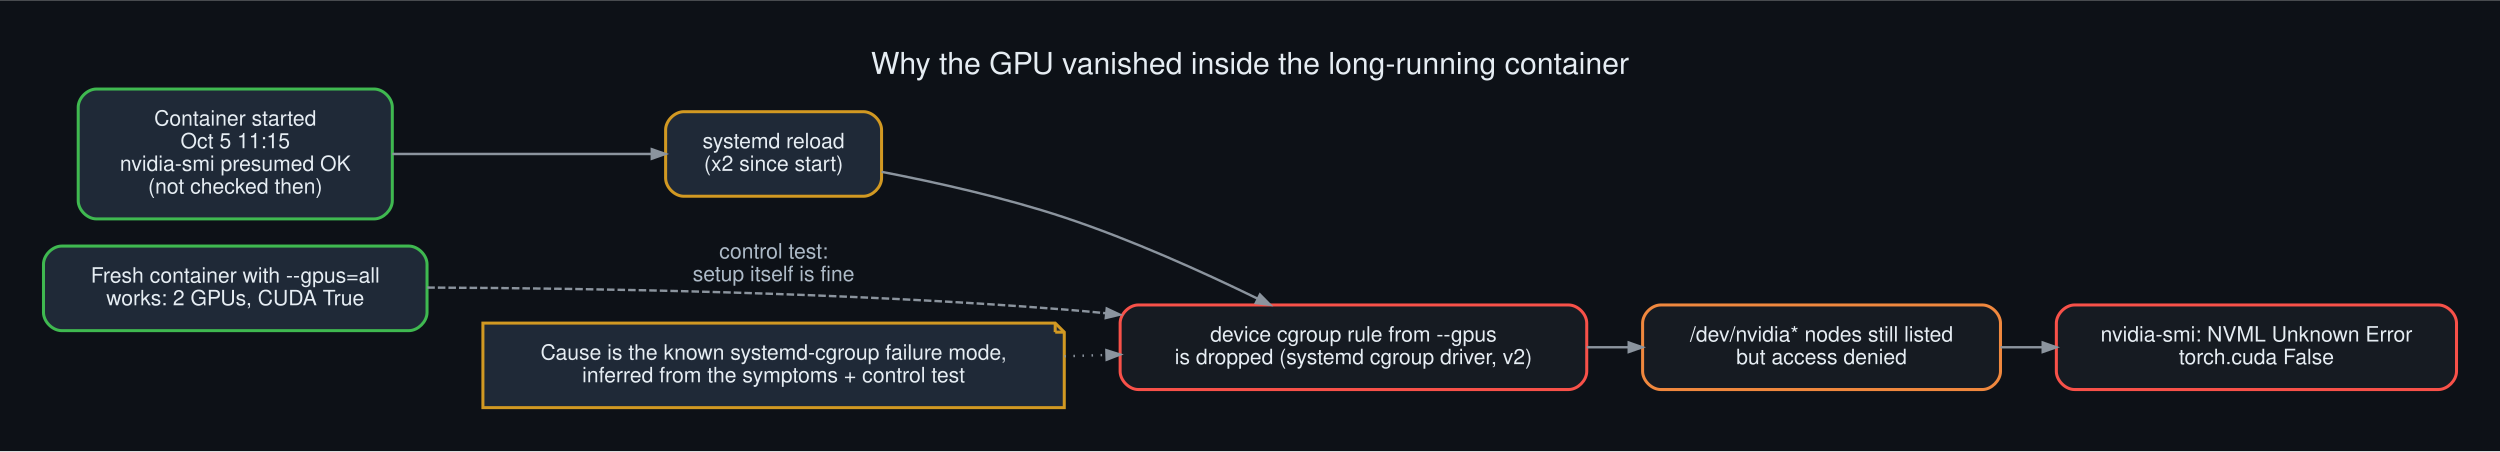
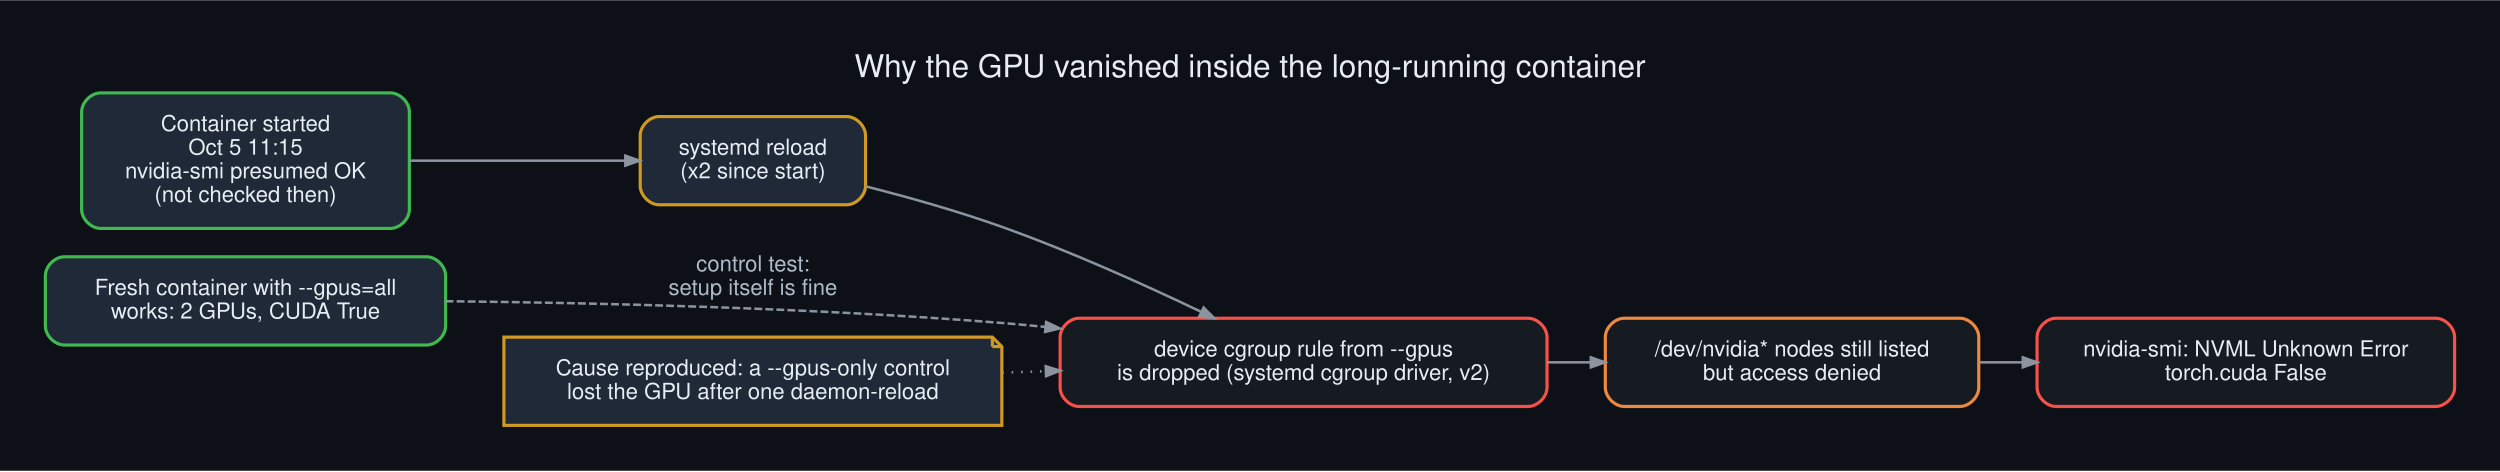
- <svg xmlns="http://www.w3.org/2000/svg" width="1656pt" height="299pt" viewBox="0.00 0.00 1655.60 298.60">
+ <svg xmlns="http://www.w3.org/2000/svg" width="1587pt" height="299pt" viewBox="0.00 0.00 1586.60 298.60">
  <g id="graph0" class="graph" transform="scale(1 1) rotate(0) translate(28.8 269.8)">
-     <polygon fill="#0d1117" stroke="transparent" points="-28.8,28.8 -28.8,-269.8 1626.8,-269.8 1626.8,28.8 -28.8,28.8" />
-     <text text-anchor="middle" x="799" y="-221" font-family="Helvetica,sans-Serif" font-size="20.00" fill="#e6edf3">Why the GPU vanished inside the long-running container</text>
+     <polygon fill="#0d1117" stroke="transparent" points="-28.8,28.8 -28.8,-269.8 1557.8,-269.8 1557.8,28.8 -28.8,28.8" />
+     <text text-anchor="middle" x="764.5" y="-221" font-family="Helvetica,sans-Serif" font-size="20.00" fill="#e6edf3">Why the GPU vanished inside the long-running container</text>
    <g id="node1" class="node">
      <path fill="#1f2937" stroke="#3fb950" stroke-width="2" d="M219,-211C219,-211 35,-211 35,-211 29,-211 23,-205 23,-199 23,-199 23,-137 23,-137 23,-131 29,-125 35,-125 35,-125 219,-125 219,-125 225,-125 231,-131 231,-137 231,-137 231,-199 231,-199 231,-205 225,-211 219,-211" />
      <text text-anchor="middle" x="127" y="-186.8" font-family="Helvetica,sans-Serif" font-size="14.00" fill="#e6edf3">Container started</text>
      <text text-anchor="middle" x="127" y="-171.8" font-family="Helvetica,sans-Serif" font-size="14.00" fill="#e6edf3">Oct 5 11:15</text>
      <text text-anchor="middle" x="127" y="-156.8" font-family="Helvetica,sans-Serif" font-size="14.00" fill="#e6edf3">nvidia-smi presumed OK</text>
      <text text-anchor="middle" x="127" y="-141.8" font-family="Helvetica,sans-Serif" font-size="14.00" fill="#e6edf3">(not checked then)</text>
    </g>
    <g id="node2" class="node">
-       <path fill="#1f2937" stroke="#d29922" stroke-width="2" d="M543,-196C543,-196 424,-196 424,-196 418,-196 412,-190 412,-184 412,-184 412,-152 412,-152 412,-146 418,-140 424,-140 424,-140 543,-140 543,-140 549,-140 555,-146 555,-152 555,-152 555,-184 555,-184 555,-190 549,-196 543,-196" />
-       <text text-anchor="middle" x="483.5" y="-171.8" font-family="Helvetica,sans-Serif" font-size="14.00" fill="#e6edf3">systemd reload</text>
-       <text text-anchor="middle" x="483.5" y="-156.8" font-family="Helvetica,sans-Serif" font-size="14.00" fill="#e6edf3">(x2 since start)</text>
+       <path fill="#1f2937" stroke="#d29922" stroke-width="2" d="M508.5,-196C508.5,-196 389.5,-196 389.5,-196 383.5,-196 377.5,-190 377.5,-184 377.5,-184 377.5,-152 377.5,-152 377.5,-146 383.5,-140 389.5,-140 389.5,-140 508.5,-140 508.5,-140 514.5,-140 520.5,-146 520.5,-152 520.5,-152 520.5,-184 520.5,-184 520.5,-190 514.5,-196 508.5,-196" />
+       <text text-anchor="middle" x="449" y="-171.8" font-family="Helvetica,sans-Serif" font-size="14.00" fill="#e6edf3">systemd reload</text>
+       <text text-anchor="middle" x="449" y="-156.8" font-family="Helvetica,sans-Serif" font-size="14.00" fill="#e6edf3">(x2 since start)</text>
    </g>
    <g id="edge1" class="edge">
-       <path fill="none" stroke="#8b949e" stroke-width="1.6" d="M231.01,-168C285.67,-168 351.82,-168 402.55,-168" />
-       <polygon fill="#8b949e" stroke="#8b949e" stroke-width="1.6" points="402.84,-171.15 411.84,-168 402.84,-164.85 402.84,-171.15" />
+       <path fill="none" stroke="#8b949e" stroke-width="1.6" d="M231.01,-168C275.35,-168 326.39,-168 367.83,-168" />
+       <polygon fill="#8b949e" stroke="#8b949e" stroke-width="1.6" points="368.07,-171.15 377.07,-168 368.07,-164.85 368.07,-171.15" />
    </g>
    <g id="node3" class="node">
-       <path fill="#161b22" stroke="#f85149" stroke-width="2" d="M1010,-68C1010,-68 725,-68 725,-68 719,-68 713,-62 713,-56 713,-56 713,-24 713,-24 713,-18 719,-12 725,-12 725,-12 1010,-12 1010,-12 1016,-12 1022,-18 1022,-24 1022,-24 1022,-56 1022,-56 1022,-62 1016,-68 1010,-68" />
-       <text text-anchor="middle" x="867.5" y="-43.8" font-family="Helvetica,sans-Serif" font-size="14.00" fill="#e6edf3">device cgroup rule from --gpus</text>
-       <text text-anchor="middle" x="867.5" y="-28.8" font-family="Helvetica,sans-Serif" font-size="14.00" fill="#e6edf3">is dropped (systemd cgroup driver, v2)</text>
+       <path fill="#161b22" stroke="#f85149" stroke-width="2" d="M941,-68C941,-68 656,-68 656,-68 650,-68 644,-62 644,-56 644,-56 644,-24 644,-24 644,-18 650,-12 656,-12 656,-12 941,-12 941,-12 947,-12 953,-18 953,-24 953,-24 953,-56 953,-56 953,-62 947,-68 941,-68" />
+       <text text-anchor="middle" x="798.5" y="-43.8" font-family="Helvetica,sans-Serif" font-size="14.00" fill="#e6edf3">device cgroup rule from --gpus</text>
+       <text text-anchor="middle" x="798.5" y="-28.8" font-family="Helvetica,sans-Serif" font-size="14.00" fill="#e6edf3">is dropped (systemd cgroup driver, v2)</text>
    </g>
    <g id="edge2" class="edge">
-       <path fill="none" stroke="#8b949e" stroke-width="1.6" d="M555.03,-156.17C591.61,-149.13 636.74,-139.01 676,-126 720.03,-111.41 767.59,-89.95 804.17,-72.11" />
-       <polygon fill="#8b949e" stroke="#8b949e" stroke-width="1.6" points="805.59,-74.93 812.28,-68.13 802.81,-69.27 805.59,-74.93" />
+       <path fill="none" stroke="#8b949e" stroke-width="1.6" d="M520.7,-151.69C547.97,-144.73 579.23,-135.91 607,-126 650.03,-110.65 696.81,-89.59 733.25,-72.16" />
+       <polygon fill="#8b949e" stroke="#8b949e" stroke-width="1.6" points="735.06,-74.78 741.81,-68.04 732.33,-69.11 735.06,-74.78" />
    </g>
    <g id="node4" class="node">
-       <path fill="#161b22" stroke="#f0883e" stroke-width="2" d="M1284,-68C1284,-68 1071,-68 1071,-68 1065,-68 1059,-62 1059,-56 1059,-56 1059,-24 1059,-24 1059,-18 1065,-12 1071,-12 1071,-12 1284,-12 1284,-12 1290,-12 1296,-18 1296,-24 1296,-24 1296,-56 1296,-56 1296,-62 1290,-68 1284,-68" />
-       <text text-anchor="middle" x="1177.5" y="-43.8" font-family="Helvetica,sans-Serif" font-size="14.00" fill="#e6edf3">/dev/nvidia* nodes still listed</text>
-       <text text-anchor="middle" x="1177.5" y="-28.8" font-family="Helvetica,sans-Serif" font-size="14.00" fill="#e6edf3">but access denied</text>
+       <path fill="#161b22" stroke="#f0883e" stroke-width="2" d="M1215,-68C1215,-68 1002,-68 1002,-68 996,-68 990,-62 990,-56 990,-56 990,-24 990,-24 990,-18 996,-12 1002,-12 1002,-12 1215,-12 1215,-12 1221,-12 1227,-18 1227,-24 1227,-24 1227,-56 1227,-56 1227,-62 1221,-68 1215,-68" />
+       <text text-anchor="middle" x="1108.5" y="-43.8" font-family="Helvetica,sans-Serif" font-size="14.00" fill="#e6edf3">/dev/nvidia* nodes still listed</text>
+       <text text-anchor="middle" x="1108.5" y="-28.8" font-family="Helvetica,sans-Serif" font-size="14.00" fill="#e6edf3">but access denied</text>
    </g>
    <g id="edge3" class="edge">
-       <path fill="none" stroke="#8b949e" stroke-width="1.6" d="M1022.05,-40C1031.32,-40 1040.59,-40 1049.72,-40" />
-       <polygon fill="#8b949e" stroke="#8b949e" stroke-width="1.6" points="1049.81,-43.15 1058.81,-40 1049.81,-36.85 1049.81,-43.15" />
+       <path fill="none" stroke="#8b949e" stroke-width="1.6" d="M953.05,-40C962.32,-40 971.59,-40 980.72,-40" />
+       <polygon fill="#8b949e" stroke="#8b949e" stroke-width="1.6" points="980.81,-43.15 989.81,-40 980.81,-36.85 980.81,-43.15" />
    </g>
    <g id="node5" class="node">
-       <path fill="#161b22" stroke="#f85149" stroke-width="2" d="M1586,-68C1586,-68 1345,-68 1345,-68 1339,-68 1333,-62 1333,-56 1333,-56 1333,-24 1333,-24 1333,-18 1339,-12 1345,-12 1345,-12 1586,-12 1586,-12 1592,-12 1598,-18 1598,-24 1598,-24 1598,-56 1598,-56 1598,-62 1592,-68 1586,-68" />
-       <text text-anchor="middle" x="1465.5" y="-43.8" font-family="Helvetica,sans-Serif" font-size="14.00" fill="#e6edf3">nvidia-smi: NVML Unknown Error</text>
-       <text text-anchor="middle" x="1465.5" y="-28.8" font-family="Helvetica,sans-Serif" font-size="14.00" fill="#e6edf3">torch.cuda False</text>
+       <path fill="#161b22" stroke="#f85149" stroke-width="2" d="M1517,-68C1517,-68 1276,-68 1276,-68 1270,-68 1264,-62 1264,-56 1264,-56 1264,-24 1264,-24 1264,-18 1270,-12 1276,-12 1276,-12 1517,-12 1517,-12 1523,-12 1529,-18 1529,-24 1529,-24 1529,-56 1529,-56 1529,-62 1523,-68 1517,-68" />
+       <text text-anchor="middle" x="1396.5" y="-43.8" font-family="Helvetica,sans-Serif" font-size="14.00" fill="#e6edf3">nvidia-smi: NVML Unknown Error</text>
+       <text text-anchor="middle" x="1396.5" y="-28.8" font-family="Helvetica,sans-Serif" font-size="14.00" fill="#e6edf3">torch.cuda False</text>
    </g>
    <g id="edge4" class="edge">
-       <path fill="none" stroke="#8b949e" stroke-width="1.6" d="M1296.07,-40C1305.19,-40 1314.47,-40 1323.72,-40" />
-       <polygon fill="#8b949e" stroke="#8b949e" stroke-width="1.6" points="1323.97,-43.15 1332.97,-40 1323.97,-36.85 1323.97,-43.15" />
+       <path fill="none" stroke="#8b949e" stroke-width="1.6" d="M1227.07,-40C1236.19,-40 1245.47,-40 1254.72,-40" />
+       <polygon fill="#8b949e" stroke="#8b949e" stroke-width="1.6" points="1254.97,-43.15 1263.97,-40 1254.97,-36.85 1254.97,-43.15" />
    </g>
    <g id="node6" class="node">
      <path fill="#1f2937" stroke="#3fb950" stroke-width="2" d="M242,-107C242,-107 12,-107 12,-107 6,-107 0,-101 0,-95 0,-95 0,-63 0,-63 0,-57 6,-51 12,-51 12,-51 242,-51 242,-51 248,-51 254,-57 254,-63 254,-63 254,-95 254,-95 254,-101 248,-107 242,-107" />
      <text text-anchor="middle" x="127" y="-82.8" font-family="Helvetica,sans-Serif" font-size="14.00" fill="#e6edf3">Fresh container with --gpus=all</text>
      <text text-anchor="middle" x="127" y="-67.8" font-family="Helvetica,sans-Serif" font-size="14.00" fill="#e6edf3">works: 2 GPUs, CUDA True</text>
    </g>
    <g id="edge5" class="edge">
-       <path fill="none" stroke="#8b949e" stroke-width="1.6" stroke-dasharray="5,2" d="M254.16,-79.53C365.36,-79.1 531.66,-76.28 676,-65 685.07,-64.29 694.37,-63.45 703.75,-62.51" />
-       <polygon fill="#8b949e" stroke="#8b949e" stroke-width="1.6" points="704.14,-65.64 712.77,-61.58 703.49,-59.37 704.14,-65.64" />
-       <text text-anchor="middle" x="483.5" y="-98.8" font-family="Helvetica,sans-Serif" font-size="14.00" fill="#adbac7">control test:</text>
-       <text text-anchor="middle" x="483.5" y="-83.8" font-family="Helvetica,sans-Serif" font-size="14.00" fill="#adbac7">setup itself is fine</text>
+       <path fill="none" stroke="#8b949e" stroke-width="1.6" stroke-dasharray="5,2" d="M254,-78.8C350.71,-77.8 487.48,-74.56 607,-65 616.07,-64.27 625.37,-63.42 634.75,-62.47" />
+       <polygon fill="#8b949e" stroke="#8b949e" stroke-width="1.6" points="635.14,-65.6 643.76,-61.53 634.49,-59.33 635.14,-65.6" />
+       <text text-anchor="middle" x="449" y="-97.8" font-family="Helvetica,sans-Serif" font-size="14.00" fill="#adbac7">control test:</text>
+       <text text-anchor="middle" x="449" y="-82.8" font-family="Helvetica,sans-Serif" font-size="14.00" fill="#adbac7">setup itself is fine</text>
    </g>
    <g id="node7" class="node">
-       <polygon fill="#1f2937" stroke="#d29922" stroke-width="2" points="670,-56 291,-56 291,0 676,0 676,-50 670,-56" />
-       <polyline fill="none" stroke="#d29922" stroke-width="2" points="670,-56 670,-50 " />
-       <polyline fill="none" stroke="#d29922" stroke-width="2" points="676,-50 670,-50 " />
-       <text text-anchor="middle" x="483.5" y="-31.8" font-family="Helvetica,sans-Serif" font-size="14.00" fill="#e6edf3">Cause is the known systemd-cgroup failure mode,</text>
-       <text text-anchor="middle" x="483.5" y="-16.8" font-family="Helvetica,sans-Serif" font-size="14.00" fill="#e6edf3">inferred from the symptoms + control test</text>
+       <polygon fill="#1f2937" stroke="#d29922" stroke-width="2" points="601,-56 291,-56 291,0 607,0 607,-50 601,-56" />
+       <polyline fill="none" stroke="#d29922" stroke-width="2" points="601,-56 601,-50 " />
+       <polyline fill="none" stroke="#d29922" stroke-width="2" points="607,-50 601,-50 " />
+       <text text-anchor="middle" x="449" y="-31.8" font-family="Helvetica,sans-Serif" font-size="14.00" fill="#e6edf3">Cause reproduced: a --gpus-only control</text>
+       <text text-anchor="middle" x="449" y="-16.8" font-family="Helvetica,sans-Serif" font-size="14.00" fill="#e6edf3">lost the GPU after one daemon-reload</text>
    </g>
    <g id="edge6" class="edge">
-       <path fill="none" stroke="#8b949e" stroke-width="1.6" stroke-dasharray="1,5" d="M676.06,-34.02C685.34,-34.31 694.63,-34.6 703.82,-34.89" />
-       <polygon fill="#8b949e" stroke="#8b949e" stroke-width="1.6" points="703.89,-38.04 712.98,-35.18 704.08,-31.75 703.89,-38.04" />
+       <path fill="none" stroke="#8b949e" stroke-width="1.6" stroke-dasharray="1,5" d="M607.23,-33.43C616.39,-33.75 625.62,-34.06 634.81,-34.38" />
+       <polygon fill="#8b949e" stroke="#8b949e" stroke-width="1.6" points="634.87,-37.54 643.98,-34.7 635.09,-31.24 634.87,-37.54" />
    </g>
  </g>
</svg>
